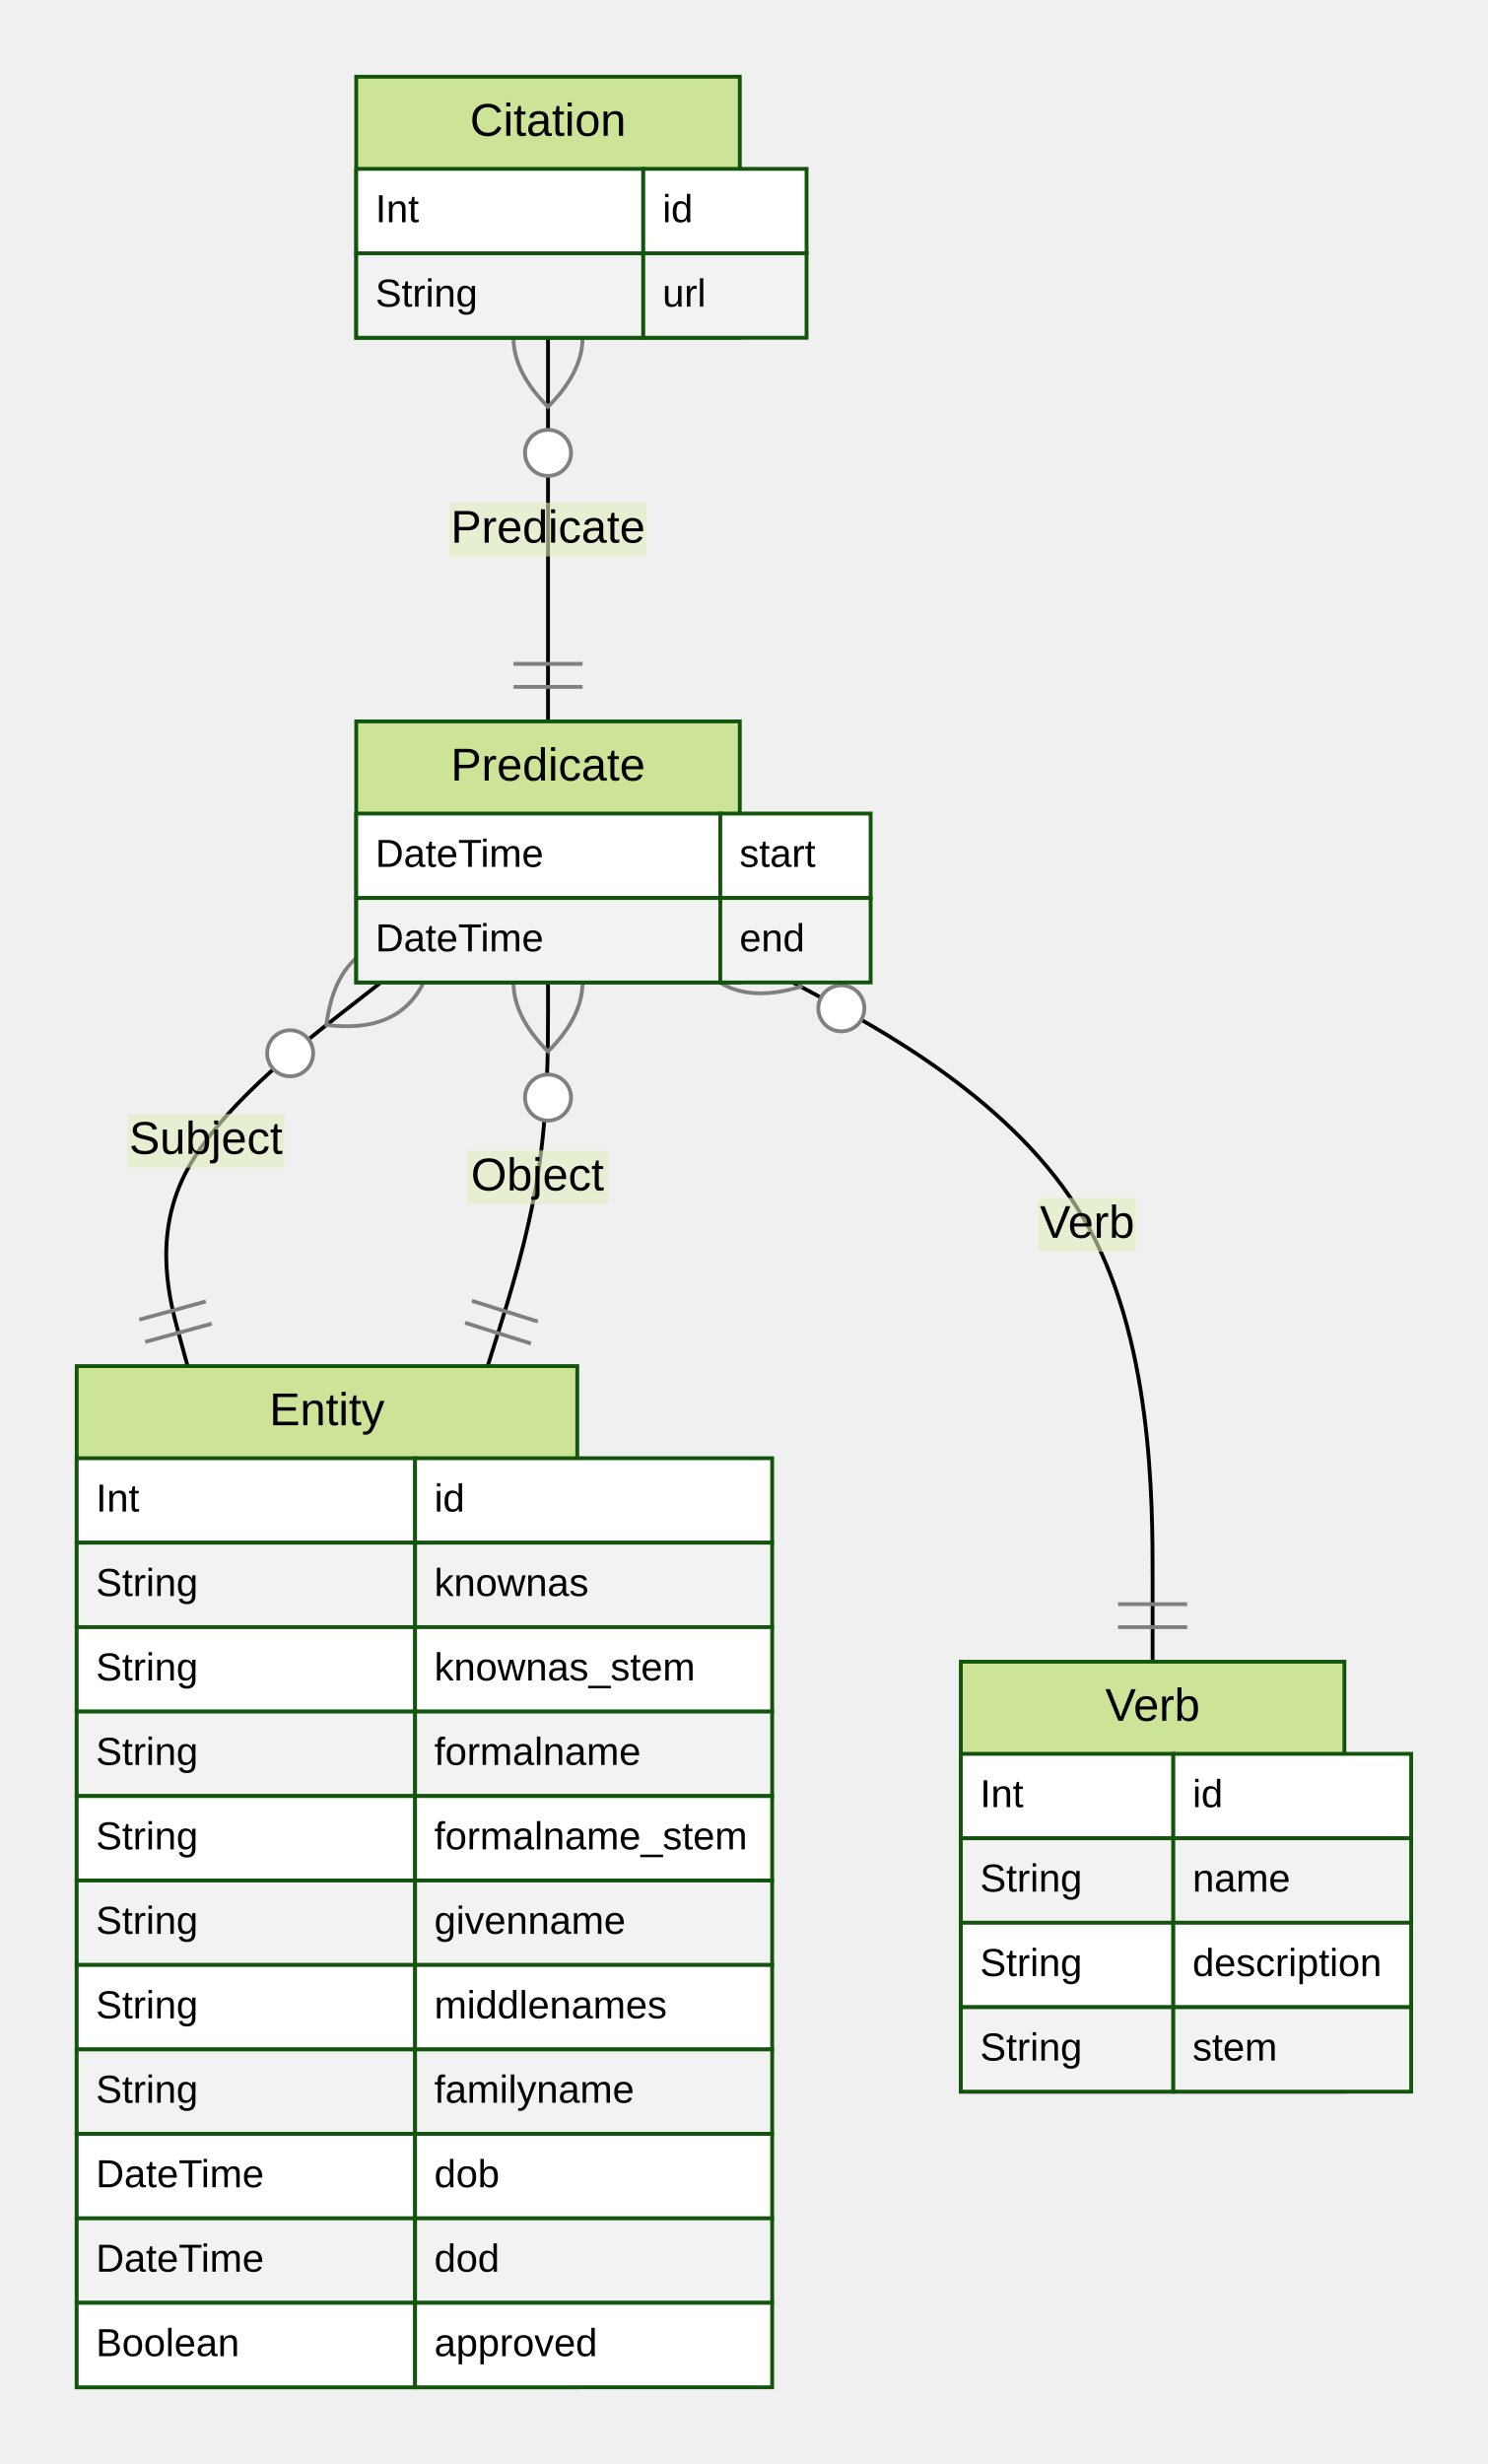
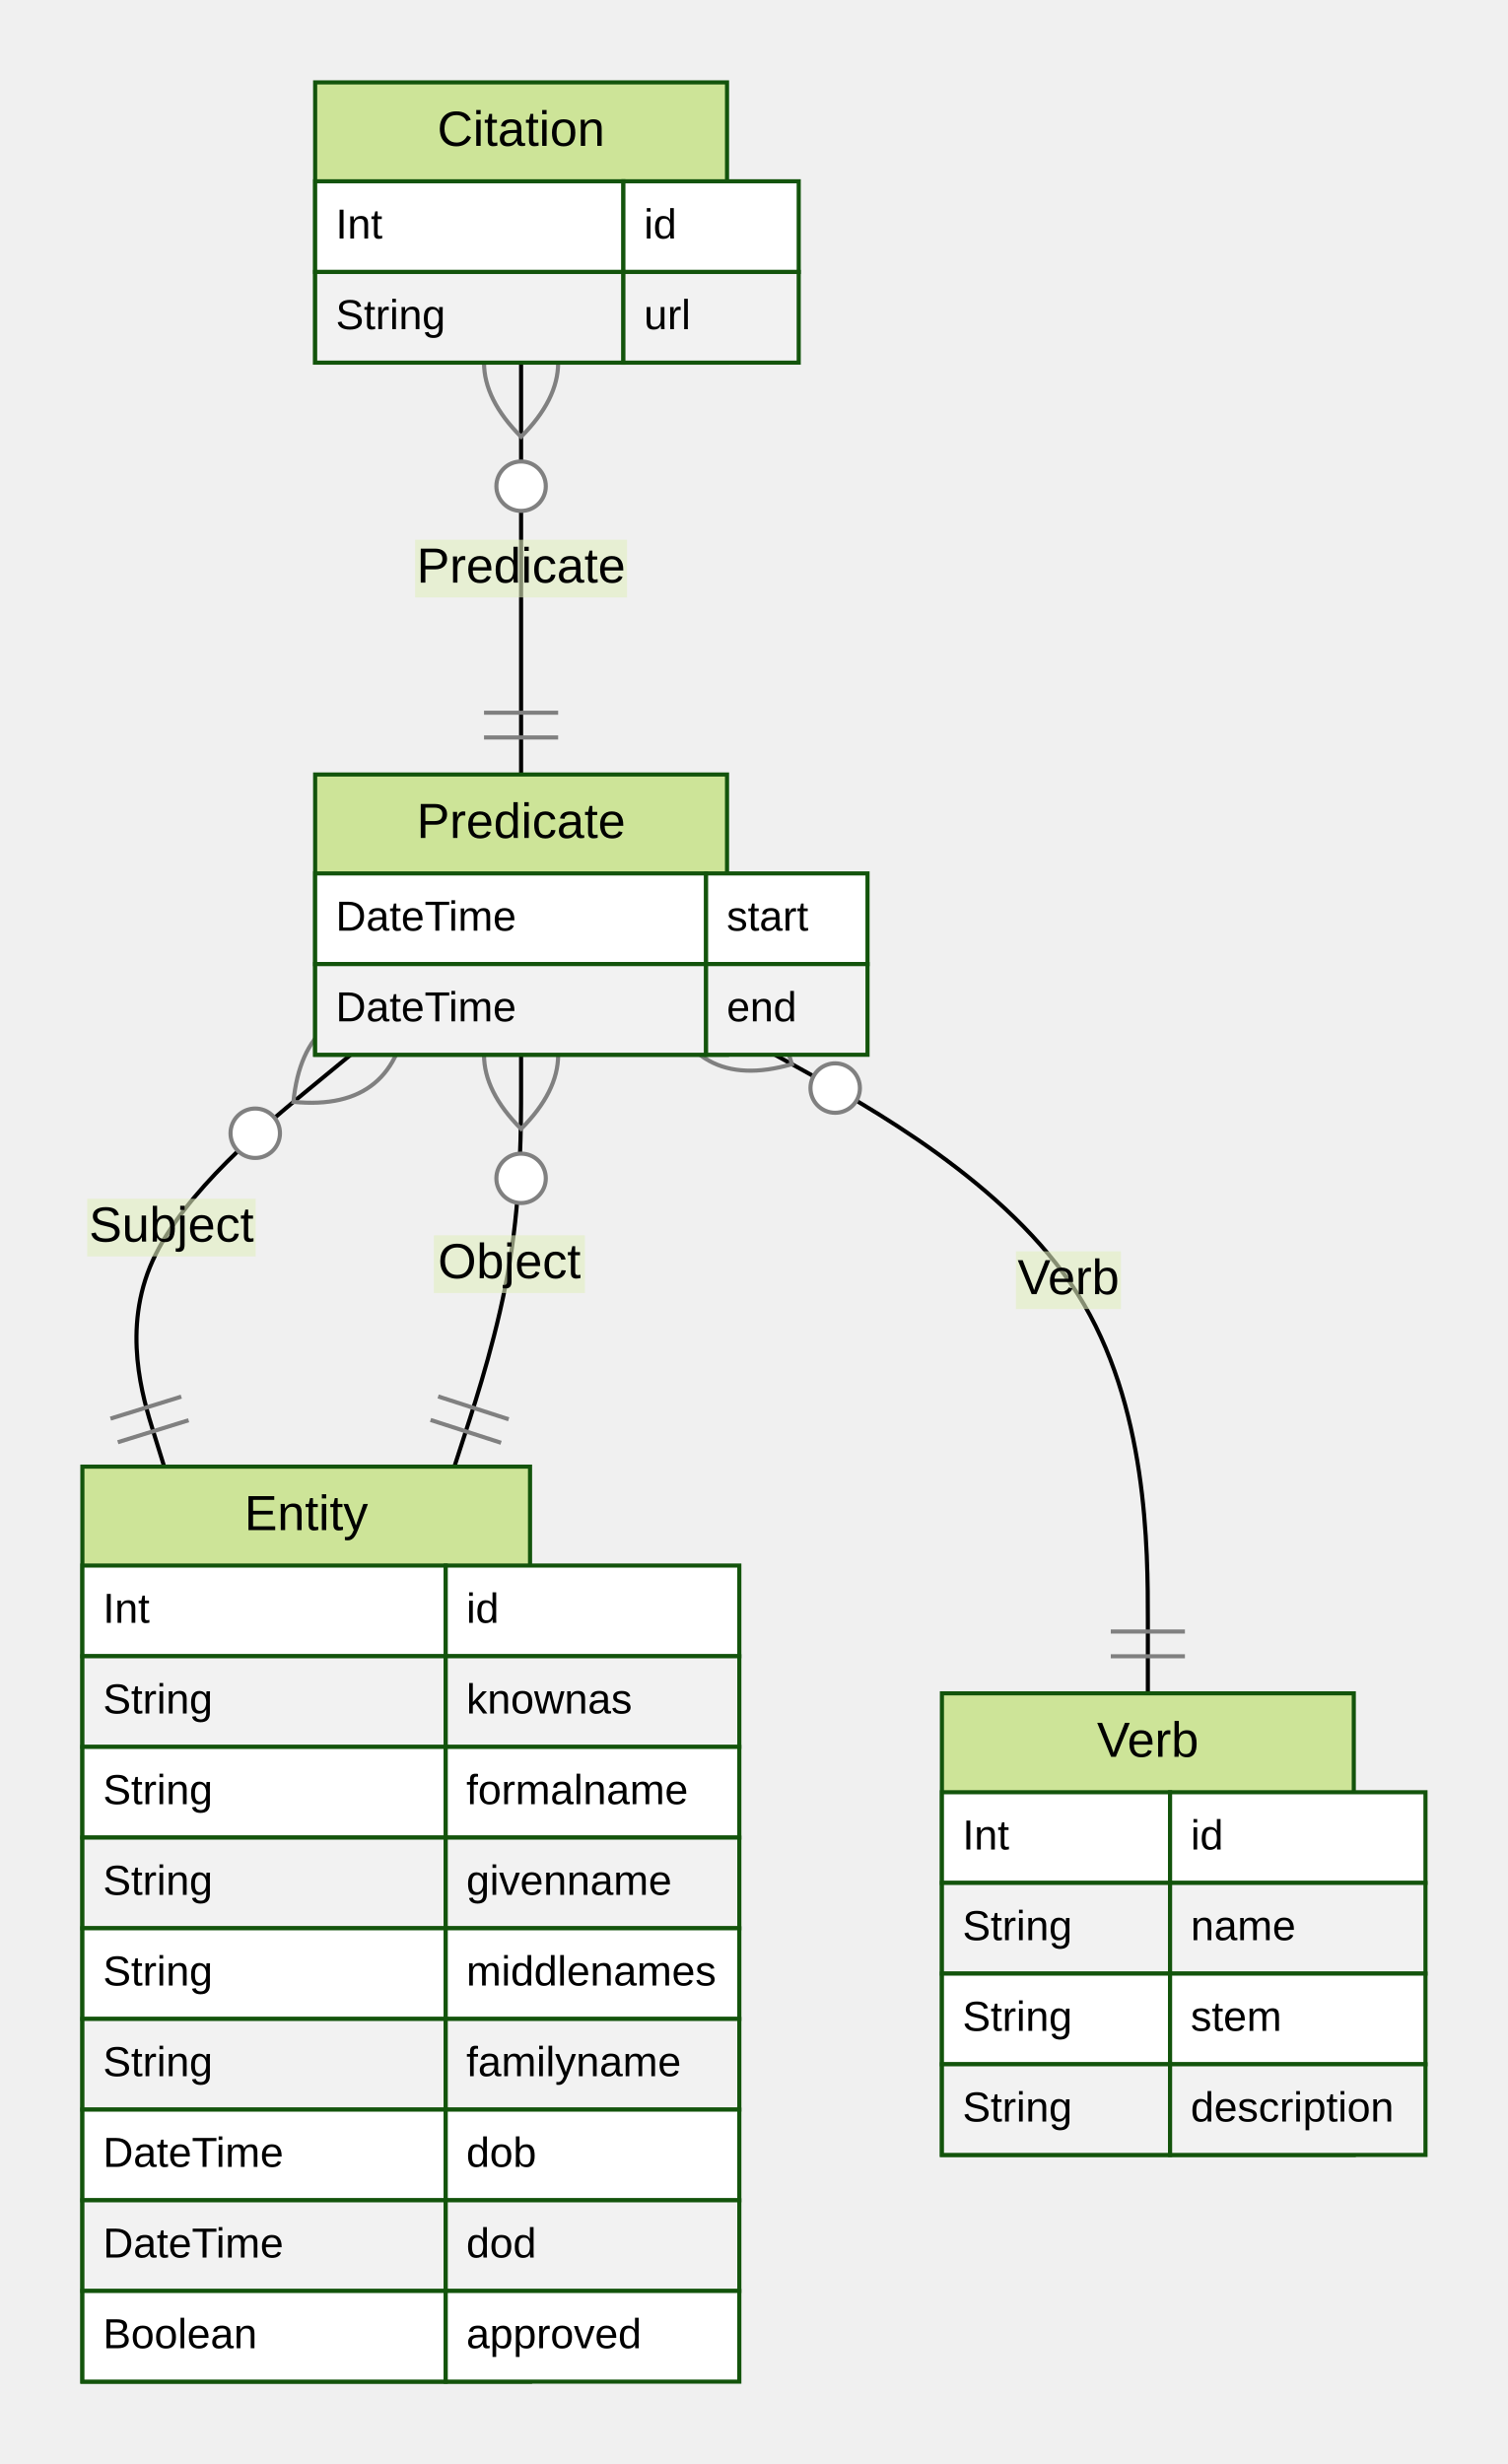
- <svg xmlns="http://www.w3.org/2000/svg" id="mermaid-0" width="100%" height="642.281" style="max-width: 387.906px;" viewBox="0 0 387.906 642.281">
+ <svg xmlns="http://www.w3.org/2000/svg" id="mermaid-0" width="100%" height="598.25" style="max-width: 366.094px;" viewBox="0 0 366.094 598.25">
  <style>#mermaid-0 {font-family:"trebuchet ms",verdana,arial,sans-serif;font-size:16px;fill:#000000;}#mermaid-0 .error-icon{fill:#552222;}#mermaid-0 .error-text{fill:#552222;stroke:#552222;}#mermaid-0 .edge-thickness-normal{stroke-width:2px;}#mermaid-0 .edge-thickness-thick{stroke-width:3.5px;}#mermaid-0 .edge-pattern-solid{stroke-dasharray:0;}#mermaid-0 .edge-pattern-dashed{stroke-dasharray:3;}#mermaid-0 .edge-pattern-dotted{stroke-dasharray:2;}#mermaid-0 .marker{fill:#000000;stroke:#000000;}#mermaid-0 .marker.cross{stroke:#000000;}#mermaid-0 svg{font-family:"trebuchet ms",verdana,arial,sans-serif;font-size:16px;}#mermaid-0 .entityBox{fill:#cde498;stroke:#13540c;}#mermaid-0 .attributeBoxOdd{fill:#ffffff;stroke:#13540c;}#mermaid-0 .attributeBoxEven{fill:#f2f2f2;stroke:#13540c;}#mermaid-0 .relationshipLabelBox{fill:hsl(78.158, 58.462%, 84.51%);opacity:0.7;background-color:hsl(78.158, 58.462%, 84.51%);}#mermaid-0 .relationshipLabelBox rect{opacity:0.5;}#mermaid-0 .relationshipLine{stroke:#000000;}#mermaid-0 :root{--mermaid-font-family:"trebuchet ms",verdana,arial,sans-serif;}</style>
  <g />
  <defs>
    <marker id="ONLY_ONE_START" refX="0" refY="9" markerWidth="18" markerHeight="18" orient="auto">
      <path stroke="gray" fill="none" d="M9,0 L9,18 M15,0 L15,18" />
    </marker>
  </defs>
  <defs>
    <marker id="ONLY_ONE_END" refX="18" refY="9" markerWidth="18" markerHeight="18" orient="auto">
      <path stroke="gray" fill="none" d="M3,0 L3,18 M9,0 L9,18" />
    </marker>
  </defs>
  <defs>
    <marker id="ZERO_OR_ONE_START" refX="0" refY="9" markerWidth="30" markerHeight="18" orient="auto">
      <circle stroke="gray" fill="white" cx="21" cy="9" r="6" />
      <path stroke="gray" fill="none" d="M9,0 L9,18" />
    </marker>
  </defs>
  <defs>
    <marker id="ZERO_OR_ONE_END" refX="30" refY="9" markerWidth="30" markerHeight="18" orient="auto">
      <circle stroke="gray" fill="white" cx="9" cy="9" r="6" />
      <path stroke="gray" fill="none" d="M21,0 L21,18" />
    </marker>
  </defs>
  <defs>
    <marker id="ONE_OR_MORE_START" refX="18" refY="18" markerWidth="45" markerHeight="36" orient="auto">
      <path stroke="gray" fill="none" d="M0,18 Q 18,0 36,18 Q 18,36 0,18 M42,9 L42,27" />
    </marker>
  </defs>
  <defs>
    <marker id="ONE_OR_MORE_END" refX="27" refY="18" markerWidth="45" markerHeight="36" orient="auto">
      <path stroke="gray" fill="none" d="M3,9 L3,27 M9,18 Q27,0 45,18 Q27,36 9,18" />
    </marker>
  </defs>
  <defs>
    <marker id="ZERO_OR_MORE_START" refX="18" refY="18" markerWidth="57" markerHeight="36" orient="auto">
      <circle stroke="gray" fill="white" cx="48" cy="18" r="6" />
      <path stroke="gray" fill="none" d="M0,18 Q18,0 36,18 Q18,36 0,18" />
    </marker>
  </defs>
  <defs>
    <marker id="ZERO_OR_MORE_END" refX="39" refY="18" markerWidth="57" markerHeight="36" orient="auto">
      <circle stroke="gray" fill="white" cx="9" cy="18" r="6" />
      <path stroke="gray" fill="none" d="M21,18 Q39,0 57,18 Q39,36 21,18" />
    </marker>
  </defs>
-   <path class="er relationshipLine" d="M142.875,88.047L142.875,96.38C142.875,104.714,142.875,121.38,142.875,138.047C142.875,154.714,142.875,171.38,142.875,179.714L142.875,188.047" stroke="gray" fill="none" marker-end="url(#ONLY_ONE_END)" marker-start="url(#ZERO_OR_MORE_START)" />
-   <path class="er relationshipLine" d="M99.295,256.094L88.621,264.427C77.946,272.76,56.598,289.427,48.2,306.094C39.801,322.76,44.353,339.427,46.629,347.76L48.904,356.094" stroke="gray" fill="none" marker-end="url(#ONLY_ONE_END)" marker-start="url(#ZERO_OR_MORE_START)" />
-   <path class="er relationshipLine" d="M142.875,256.094L142.875,264.427C142.875,272.76,142.875,289.427,140.252,306.094C137.63,322.76,132.384,339.427,129.761,347.76L127.139,356.094" stroke="gray" fill="none" marker-end="url(#ONLY_ONE_END)" marker-start="url(#ZERO_OR_MORE_START)" />
-   <path class="er relationshipLine" d="M192.875,248.723L210.812,258.285C228.75,267.847,264.625,286.97,282.562,317.708C300.5,348.445,300.5,390.797,300.5,411.973L300.5,433.148" stroke="gray" fill="none" marker-end="url(#ONLY_ONE_END)" marker-start="url(#ZERO_OR_MORE_START)" />
-   <g id="Verb" transform="translate(250.5,433.1484 )">
+   <path class="er relationshipLine" d="M126.516,88.047L126.516,96.38C126.516,104.714,126.516,121.38,126.516,138.047C126.516,154.714,126.516,171.38,126.516,179.714L126.516,188.047" stroke="gray" fill="none" marker-end="url(#ONLY_ONE_END)" marker-start="url(#ZERO_OR_MORE_START)" />
+   <path class="er relationshipLine" d="M85.143,256.094L75.01,264.427C64.877,272.76,44.61,289.427,37.064,306.094C29.517,322.76,34.691,339.427,37.277,347.76L39.864,356.094" stroke="gray" fill="none" marker-end="url(#ONLY_ONE_END)" marker-start="url(#ZERO_OR_MORE_START)" />
+   <path class="er relationshipLine" d="M126.516,256.094L126.516,264.427C126.516,272.76,126.516,289.427,123.817,306.094C121.117,322.76,115.719,339.427,113.02,347.76L110.321,356.094" stroke="gray" fill="none" marker-end="url(#ONLY_ONE_END)" marker-start="url(#ZERO_OR_MORE_START)" />
+   <path class="er relationshipLine" d="M176.516,249.678L193.544,259.081C210.573,268.484,244.63,287.289,261.659,314.198C278.688,341.107,278.688,376.12,278.688,393.626L278.688,411.133" stroke="gray" fill="none" marker-end="url(#ONLY_ONE_END)" marker-start="url(#ZERO_OR_MORE_START)" />
+   <g id="Verb" transform="translate(228.6875,411.1328 )">
    <rect class="er entityBox" fill="honeydew" fill-opacity="100%" stroke="gray" x="0" y="0" width="100" height="112.078" />
    <text class="er entityLabel" id="entity-Verb" x="0" y="0" dominant-baseline="middle" text-anchor="middle" style="font-family: &quot;trebuchet ms&quot;, verdana, arial, sans-serif;; font-size: 12px" transform="translate(50,12.00781)">Verb</text>
    <rect class="er attributeBoxOdd" fill="honeydew" fill-opacity="100%" stroke="gray" x="0" y="24.016" width="55.398" height="22.016" />
    <text class="er entityLabel" id="entity-Verb-attr-1-type" x="0" y="0" dominant-baseline="middle" text-anchor="left" style="font-family: &quot;trebuchet ms&quot;, verdana, arial, sans-serif;; font-size: 10.2px" transform="translate(5,35.02344)">Int</text>
    <rect class="er attributeBoxOdd" fill="honeydew" fill-opacity="100%" stroke="gray" x="55.398" y="24.016" width="62.008" height="22.016" />
    <text class="er entityLabel" id="entity-Verb-attr-1-name" x="0" y="0" dominant-baseline="middle" text-anchor="left" style="font-family: &quot;trebuchet ms&quot;, verdana, arial, sans-serif;; font-size: 10.2px" transform="translate(60.39844,35.02344)">id</text>
    <rect class="er attributeBoxEven" fill="honeydew" fill-opacity="100%" stroke="gray" x="0" y="46.031" width="55.398" height="22.016" />
    <text class="er entityLabel" id="entity-Verb-attr-2-type" x="0" y="0" dominant-baseline="middle" text-anchor="left" style="font-family: &quot;trebuchet ms&quot;, verdana, arial, sans-serif;; font-size: 10.2px" transform="translate(5,57.03906)">String</text>
    <rect class="er attributeBoxEven" fill="honeydew" fill-opacity="100%" stroke="gray" x="55.398" y="46.031" width="62.008" height="22.016" />
    <text class="er entityLabel" id="entity-Verb-attr-2-name" x="0" y="0" dominant-baseline="middle" text-anchor="left" style="font-family: &quot;trebuchet ms&quot;, verdana, arial, sans-serif;; font-size: 10.2px" transform="translate(60.39844,57.03906)">name</text>
    <rect class="er attributeBoxOdd" fill="honeydew" fill-opacity="100%" stroke="gray" x="0" y="68.047" width="55.398" height="22.016" />
    <text class="er entityLabel" id="entity-Verb-attr-3-type" x="0" y="0" dominant-baseline="middle" text-anchor="left" style="font-family: &quot;trebuchet ms&quot;, verdana, arial, sans-serif;; font-size: 10.2px" transform="translate(5,79.05469)">String</text>
    <rect class="er attributeBoxOdd" fill="honeydew" fill-opacity="100%" stroke="gray" x="55.398" y="68.047" width="62.008" height="22.016" />
-     <text class="er entityLabel" id="entity-Verb-attr-3-name" x="0" y="0" dominant-baseline="middle" text-anchor="left" style="font-family: &quot;trebuchet ms&quot;, verdana, arial, sans-serif;; font-size: 10.2px" transform="translate(60.39844,79.05469)">description</text>
+     <text class="er entityLabel" id="entity-Verb-attr-3-name" x="0" y="0" dominant-baseline="middle" text-anchor="left" style="font-family: &quot;trebuchet ms&quot;, verdana, arial, sans-serif;; font-size: 10.2px" transform="translate(60.39844,79.05469)">stem</text>
    <rect class="er attributeBoxEven" fill="honeydew" fill-opacity="100%" stroke="gray" x="0" y="90.062" width="55.398" height="22.016" />
    <text class="er entityLabel" id="entity-Verb-attr-4-type" x="0" y="0" dominant-baseline="middle" text-anchor="left" style="font-family: &quot;trebuchet ms&quot;, verdana, arial, sans-serif;; font-size: 10.2px" transform="translate(5,101.0703)">String</text>
    <rect class="er attributeBoxEven" fill="honeydew" fill-opacity="100%" stroke="gray" x="55.398" y="90.062" width="62.008" height="22.016" />
-     <text class="er entityLabel" id="entity-Verb-attr-4-name" x="0" y="0" dominant-baseline="middle" text-anchor="left" style="font-family: &quot;trebuchet ms&quot;, verdana, arial, sans-serif;; font-size: 10.2px" transform="translate(60.39844,101.0703)">stem</text>
+     <text class="er entityLabel" id="entity-Verb-attr-4-name" x="0" y="0" dominant-baseline="middle" text-anchor="left" style="font-family: &quot;trebuchet ms&quot;, verdana, arial, sans-serif;; font-size: 10.2px" transform="translate(60.39844,101.0703)">description</text>
  </g>
  <g id="Entity" transform="translate(20,356.0938 )">
-     <rect class="er entityBox" fill="honeydew" fill-opacity="100%" stroke="gray" x="0" y="0" width="130.5" height="266.188" />
-     <text class="er entityLabel" id="entity-Entity" x="0" y="0" dominant-baseline="middle" text-anchor="middle" style="font-family: &quot;trebuchet ms&quot;, verdana, arial, sans-serif;; font-size: 12px" transform="translate(65.25,12.00781)">Entity</text>
+     <rect class="er entityBox" fill="honeydew" fill-opacity="100%" stroke="gray" x="0" y="0" width="108.688" height="222.156" />
+     <text class="er entityLabel" id="entity-Entity" x="0" y="0" dominant-baseline="middle" text-anchor="middle" style="font-family: &quot;trebuchet ms&quot;, verdana, arial, sans-serif;; font-size: 12px" transform="translate(54.34375,12.00781)">Entity</text>
    <rect class="er attributeBoxOdd" fill="honeydew" fill-opacity="100%" stroke="gray" x="0" y="24.016" width="88.219" height="22.016" />
    <text class="er entityLabel" id="entity-Entity-attr-1-type" x="0" y="0" dominant-baseline="middle" text-anchor="left" style="font-family: &quot;trebuchet ms&quot;, verdana, arial, sans-serif;; font-size: 10.2px" transform="translate(5,35.02344)">Int</text>
-     <rect class="er attributeBoxOdd" fill="honeydew" fill-opacity="100%" stroke="gray" x="88.219" y="24.016" width="93.094" height="22.016" />
+     <rect class="er attributeBoxOdd" fill="honeydew" fill-opacity="100%" stroke="gray" x="88.219" y="24.016" width="71.281" height="22.016" />
    <text class="er entityLabel" id="entity-Entity-attr-1-name" x="0" y="0" dominant-baseline="middle" text-anchor="left" style="font-family: &quot;trebuchet ms&quot;, verdana, arial, sans-serif;; font-size: 10.2px" transform="translate(93.21875,35.02344)">id</text>
    <rect class="er attributeBoxEven" fill="honeydew" fill-opacity="100%" stroke="gray" x="0" y="46.031" width="88.219" height="22.016" />
    <text class="er entityLabel" id="entity-Entity-attr-2-type" x="0" y="0" dominant-baseline="middle" text-anchor="left" style="font-family: &quot;trebuchet ms&quot;, verdana, arial, sans-serif;; font-size: 10.2px" transform="translate(5,57.03906)">String</text>
-     <rect class="er attributeBoxEven" fill="honeydew" fill-opacity="100%" stroke="gray" x="88.219" y="46.031" width="93.094" height="22.016" />
+     <rect class="er attributeBoxEven" fill="honeydew" fill-opacity="100%" stroke="gray" x="88.219" y="46.031" width="71.281" height="22.016" />
    <text class="er entityLabel" id="entity-Entity-attr-2-name" x="0" y="0" dominant-baseline="middle" text-anchor="left" style="font-family: &quot;trebuchet ms&quot;, verdana, arial, sans-serif;; font-size: 10.2px" transform="translate(93.21875,57.03906)">knownas</text>
    <rect class="er attributeBoxOdd" fill="honeydew" fill-opacity="100%" stroke="gray" x="0" y="68.047" width="88.219" height="22.016" />
    <text class="er entityLabel" id="entity-Entity-attr-3-type" x="0" y="0" dominant-baseline="middle" text-anchor="left" style="font-family: &quot;trebuchet ms&quot;, verdana, arial, sans-serif;; font-size: 10.2px" transform="translate(5,79.05469)">String</text>
-     <rect class="er attributeBoxOdd" fill="honeydew" fill-opacity="100%" stroke="gray" x="88.219" y="68.047" width="93.094" height="22.016" />
-     <text class="er entityLabel" id="entity-Entity-attr-3-name" x="0" y="0" dominant-baseline="middle" text-anchor="left" style="font-family: &quot;trebuchet ms&quot;, verdana, arial, sans-serif;; font-size: 10.2px" transform="translate(93.21875,79.05469)">knownas_stem</text>
+     <rect class="er attributeBoxOdd" fill="honeydew" fill-opacity="100%" stroke="gray" x="88.219" y="68.047" width="71.281" height="22.016" />
+     <text class="er entityLabel" id="entity-Entity-attr-3-name" x="0" y="0" dominant-baseline="middle" text-anchor="left" style="font-family: &quot;trebuchet ms&quot;, verdana, arial, sans-serif;; font-size: 10.2px" transform="translate(93.21875,79.05469)">formalname</text>
    <rect class="er attributeBoxEven" fill="honeydew" fill-opacity="100%" stroke="gray" x="0" y="90.062" width="88.219" height="22.016" />
    <text class="er entityLabel" id="entity-Entity-attr-4-type" x="0" y="0" dominant-baseline="middle" text-anchor="left" style="font-family: &quot;trebuchet ms&quot;, verdana, arial, sans-serif;; font-size: 10.2px" transform="translate(5,101.0703)">String</text>
-     <rect class="er attributeBoxEven" fill="honeydew" fill-opacity="100%" stroke="gray" x="88.219" y="90.062" width="93.094" height="22.016" />
-     <text class="er entityLabel" id="entity-Entity-attr-4-name" x="0" y="0" dominant-baseline="middle" text-anchor="left" style="font-family: &quot;trebuchet ms&quot;, verdana, arial, sans-serif;; font-size: 10.2px" transform="translate(93.21875,101.0703)">formalname</text>
+     <rect class="er attributeBoxEven" fill="honeydew" fill-opacity="100%" stroke="gray" x="88.219" y="90.062" width="71.281" height="22.016" />
+     <text class="er entityLabel" id="entity-Entity-attr-4-name" x="0" y="0" dominant-baseline="middle" text-anchor="left" style="font-family: &quot;trebuchet ms&quot;, verdana, arial, sans-serif;; font-size: 10.2px" transform="translate(93.21875,101.0703)">givenname</text>
    <rect class="er attributeBoxOdd" fill="honeydew" fill-opacity="100%" stroke="gray" x="0" y="112.078" width="88.219" height="22.016" />
    <text class="er entityLabel" id="entity-Entity-attr-5-type" x="0" y="0" dominant-baseline="middle" text-anchor="left" style="font-family: &quot;trebuchet ms&quot;, verdana, arial, sans-serif;; font-size: 10.2px" transform="translate(5,123.0859)">String</text>
-     <rect class="er attributeBoxOdd" fill="honeydew" fill-opacity="100%" stroke="gray" x="88.219" y="112.078" width="93.094" height="22.016" />
-     <text class="er entityLabel" id="entity-Entity-attr-5-name" x="0" y="0" dominant-baseline="middle" text-anchor="left" style="font-family: &quot;trebuchet ms&quot;, verdana, arial, sans-serif;; font-size: 10.2px" transform="translate(93.21875,123.0859)">formalname_stem</text>
+     <rect class="er attributeBoxOdd" fill="honeydew" fill-opacity="100%" stroke="gray" x="88.219" y="112.078" width="71.281" height="22.016" />
+     <text class="er entityLabel" id="entity-Entity-attr-5-name" x="0" y="0" dominant-baseline="middle" text-anchor="left" style="font-family: &quot;trebuchet ms&quot;, verdana, arial, sans-serif;; font-size: 10.2px" transform="translate(93.21875,123.0859)">middlenames</text>
    <rect class="er attributeBoxEven" fill="honeydew" fill-opacity="100%" stroke="gray" x="0" y="134.094" width="88.219" height="22.016" />
    <text class="er entityLabel" id="entity-Entity-attr-6-type" x="0" y="0" dominant-baseline="middle" text-anchor="left" style="font-family: &quot;trebuchet ms&quot;, verdana, arial, sans-serif;; font-size: 10.2px" transform="translate(5,145.1016)">String</text>
-     <rect class="er attributeBoxEven" fill="honeydew" fill-opacity="100%" stroke="gray" x="88.219" y="134.094" width="93.094" height="22.016" />
-     <text class="er entityLabel" id="entity-Entity-attr-6-name" x="0" y="0" dominant-baseline="middle" text-anchor="left" style="font-family: &quot;trebuchet ms&quot;, verdana, arial, sans-serif;; font-size: 10.2px" transform="translate(93.21875,145.1016)">givenname</text>
+     <rect class="er attributeBoxEven" fill="honeydew" fill-opacity="100%" stroke="gray" x="88.219" y="134.094" width="71.281" height="22.016" />
+     <text class="er entityLabel" id="entity-Entity-attr-6-name" x="0" y="0" dominant-baseline="middle" text-anchor="left" style="font-family: &quot;trebuchet ms&quot;, verdana, arial, sans-serif;; font-size: 10.2px" transform="translate(93.21875,145.1016)">familyname</text>
    <rect class="er attributeBoxOdd" fill="honeydew" fill-opacity="100%" stroke="gray" x="0" y="156.109" width="88.219" height="22.016" />
-     <text class="er entityLabel" id="entity-Entity-attr-7-type" x="0" y="0" dominant-baseline="middle" text-anchor="left" style="font-family: &quot;trebuchet ms&quot;, verdana, arial, sans-serif;; font-size: 10.2px" transform="translate(5,167.1172)">String</text>
-     <rect class="er attributeBoxOdd" fill="honeydew" fill-opacity="100%" stroke="gray" x="88.219" y="156.109" width="93.094" height="22.016" />
-     <text class="er entityLabel" id="entity-Entity-attr-7-name" x="0" y="0" dominant-baseline="middle" text-anchor="left" style="font-family: &quot;trebuchet ms&quot;, verdana, arial, sans-serif;; font-size: 10.2px" transform="translate(93.21875,167.1172)">middlenames</text>
+     <text class="er entityLabel" id="entity-Entity-attr-7-type" x="0" y="0" dominant-baseline="middle" text-anchor="left" style="font-family: &quot;trebuchet ms&quot;, verdana, arial, sans-serif;; font-size: 10.2px" transform="translate(5,167.1172)">DateTime</text>
+     <rect class="er attributeBoxOdd" fill="honeydew" fill-opacity="100%" stroke="gray" x="88.219" y="156.109" width="71.281" height="22.016" />
+     <text class="er entityLabel" id="entity-Entity-attr-7-name" x="0" y="0" dominant-baseline="middle" text-anchor="left" style="font-family: &quot;trebuchet ms&quot;, verdana, arial, sans-serif;; font-size: 10.2px" transform="translate(93.21875,167.1172)">dob</text>
    <rect class="er attributeBoxEven" fill="honeydew" fill-opacity="100%" stroke="gray" x="0" y="178.125" width="88.219" height="22.016" />
-     <text class="er entityLabel" id="entity-Entity-attr-8-type" x="0" y="0" dominant-baseline="middle" text-anchor="left" style="font-family: &quot;trebuchet ms&quot;, verdana, arial, sans-serif;; font-size: 10.2px" transform="translate(5,189.1328)">String</text>
-     <rect class="er attributeBoxEven" fill="honeydew" fill-opacity="100%" stroke="gray" x="88.219" y="178.125" width="93.094" height="22.016" />
-     <text class="er entityLabel" id="entity-Entity-attr-8-name" x="0" y="0" dominant-baseline="middle" text-anchor="left" style="font-family: &quot;trebuchet ms&quot;, verdana, arial, sans-serif;; font-size: 10.2px" transform="translate(93.21875,189.1328)">familyname</text>
+     <text class="er entityLabel" id="entity-Entity-attr-8-type" x="0" y="0" dominant-baseline="middle" text-anchor="left" style="font-family: &quot;trebuchet ms&quot;, verdana, arial, sans-serif;; font-size: 10.2px" transform="translate(5,189.1328)">DateTime</text>
+     <rect class="er attributeBoxEven" fill="honeydew" fill-opacity="100%" stroke="gray" x="88.219" y="178.125" width="71.281" height="22.016" />
+     <text class="er entityLabel" id="entity-Entity-attr-8-name" x="0" y="0" dominant-baseline="middle" text-anchor="left" style="font-family: &quot;trebuchet ms&quot;, verdana, arial, sans-serif;; font-size: 10.2px" transform="translate(93.21875,189.1328)">dod</text>
    <rect class="er attributeBoxOdd" fill="honeydew" fill-opacity="100%" stroke="gray" x="0" y="200.141" width="88.219" height="22.016" />
-     <text class="er entityLabel" id="entity-Entity-attr-9-type" x="0" y="0" dominant-baseline="middle" text-anchor="left" style="font-family: &quot;trebuchet ms&quot;, verdana, arial, sans-serif;; font-size: 10.2px" transform="translate(5,211.1484)">DateTime</text>
-     <rect class="er attributeBoxOdd" fill="honeydew" fill-opacity="100%" stroke="gray" x="88.219" y="200.141" width="93.094" height="22.016" />
-     <text class="er entityLabel" id="entity-Entity-attr-9-name" x="0" y="0" dominant-baseline="middle" text-anchor="left" style="font-family: &quot;trebuchet ms&quot;, verdana, arial, sans-serif;; font-size: 10.2px" transform="translate(93.21875,211.1484)">dob</text>
-     <rect class="er attributeBoxEven" fill="honeydew" fill-opacity="100%" stroke="gray" x="0" y="222.156" width="88.219" height="22.016" />
-     <text class="er entityLabel" id="entity-Entity-attr-10-type" x="0" y="0" dominant-baseline="middle" text-anchor="left" style="font-family: &quot;trebuchet ms&quot;, verdana, arial, sans-serif;; font-size: 10.2px" transform="translate(5,233.1641)">DateTime</text>
-     <rect class="er attributeBoxEven" fill="honeydew" fill-opacity="100%" stroke="gray" x="88.219" y="222.156" width="93.094" height="22.016" />
-     <text class="er entityLabel" id="entity-Entity-attr-10-name" x="0" y="0" dominant-baseline="middle" text-anchor="left" style="font-family: &quot;trebuchet ms&quot;, verdana, arial, sans-serif;; font-size: 10.2px" transform="translate(93.21875,233.1641)">dod</text>
-     <rect class="er attributeBoxOdd" fill="honeydew" fill-opacity="100%" stroke="gray" x="0" y="244.172" width="88.219" height="22.016" />
-     <text class="er entityLabel" id="entity-Entity-attr-11-type" x="0" y="0" dominant-baseline="middle" text-anchor="left" style="font-family: &quot;trebuchet ms&quot;, verdana, arial, sans-serif;; font-size: 10.2px" transform="translate(5,255.1797)">Boolean</text>
-     <rect class="er attributeBoxOdd" fill="honeydew" fill-opacity="100%" stroke="gray" x="88.219" y="244.172" width="93.094" height="22.016" />
-     <text class="er entityLabel" id="entity-Entity-attr-11-name" x="0" y="0" dominant-baseline="middle" text-anchor="left" style="font-family: &quot;trebuchet ms&quot;, verdana, arial, sans-serif;; font-size: 10.2px" transform="translate(93.21875,255.1797)">approved</text>
+     <text class="er entityLabel" id="entity-Entity-attr-9-type" x="0" y="0" dominant-baseline="middle" text-anchor="left" style="font-family: &quot;trebuchet ms&quot;, verdana, arial, sans-serif;; font-size: 10.2px" transform="translate(5,211.1484)">Boolean</text>
+     <rect class="er attributeBoxOdd" fill="honeydew" fill-opacity="100%" stroke="gray" x="88.219" y="200.141" width="71.281" height="22.016" />
+     <text class="er entityLabel" id="entity-Entity-attr-9-name" x="0" y="0" dominant-baseline="middle" text-anchor="left" style="font-family: &quot;trebuchet ms&quot;, verdana, arial, sans-serif;; font-size: 10.2px" transform="translate(93.21875,211.1484)">approved</text>
  </g>
-   <g id="Citation" transform="translate(92.875,20 )">
+   <g id="Citation" transform="translate(76.51562,20 )">
    <rect class="er entityBox" fill="honeydew" fill-opacity="100%" stroke="gray" x="0" y="0" width="100" height="68.047" />
    <text class="er entityLabel" id="entity-Citation" x="0" y="0" dominant-baseline="middle" text-anchor="middle" style="font-family: &quot;trebuchet ms&quot;, verdana, arial, sans-serif;; font-size: 12px" transform="translate(50,12.00781)">Citation</text>
    <rect class="er attributeBoxOdd" fill="honeydew" fill-opacity="100%" stroke="gray" x="0" y="24.016" width="74.836" height="22.016" />
    <text class="er entityLabel" id="entity-Citation-attr-1-type" x="0" y="0" dominant-baseline="middle" text-anchor="left" style="font-family: &quot;trebuchet ms&quot;, verdana, arial, sans-serif;; font-size: 10.2px" transform="translate(5,35.02344)">Int</text>
    <rect class="er attributeBoxOdd" fill="honeydew" fill-opacity="100%" stroke="gray" x="74.836" y="24.016" width="42.57" height="22.016" />
    <text class="er entityLabel" id="entity-Citation-attr-1-name" x="0" y="0" dominant-baseline="middle" text-anchor="left" style="font-family: &quot;trebuchet ms&quot;, verdana, arial, sans-serif;; font-size: 10.2px" transform="translate(79.83594,35.02344)">id</text>
    <rect class="er attributeBoxEven" fill="honeydew" fill-opacity="100%" stroke="gray" x="0" y="46.031" width="74.836" height="22.016" />
    <text class="er entityLabel" id="entity-Citation-attr-2-type" x="0" y="0" dominant-baseline="middle" text-anchor="left" style="font-family: &quot;trebuchet ms&quot;, verdana, arial, sans-serif;; font-size: 10.2px" transform="translate(5,57.03906)">String</text>
    <rect class="er attributeBoxEven" fill="honeydew" fill-opacity="100%" stroke="gray" x="74.836" y="46.031" width="42.57" height="22.016" />
    <text class="er entityLabel" id="entity-Citation-attr-2-name" x="0" y="0" dominant-baseline="middle" text-anchor="left" style="font-family: &quot;trebuchet ms&quot;, verdana, arial, sans-serif;; font-size: 10.2px" transform="translate(79.83594,57.03906)">url</text>
  </g>
-   <g id="Predicate" transform="translate(92.875,188.0469 )">
+   <g id="Predicate" transform="translate(76.51562,188.0469 )">
    <rect class="er entityBox" fill="honeydew" fill-opacity="100%" stroke="gray" x="0" y="0" width="100" height="68.047" />
    <text class="er entityLabel" id="entity-Predicate" x="0" y="0" dominant-baseline="middle" text-anchor="middle" style="font-family: &quot;trebuchet ms&quot;, verdana, arial, sans-serif;; font-size: 12px" transform="translate(50,12.00781)">Predicate</text>
    <rect class="er attributeBoxOdd" fill="honeydew" fill-opacity="100%" stroke="gray" x="0" y="24.016" width="94.914" height="22.016" />
    <text class="er entityLabel" id="entity-Predicate-attr-1-type" x="0" y="0" dominant-baseline="middle" text-anchor="left" style="font-family: &quot;trebuchet ms&quot;, verdana, arial, sans-serif;; font-size: 10.2px" transform="translate(5,35.02344)">DateTime</text>
    <rect class="er attributeBoxOdd" fill="honeydew" fill-opacity="100%" stroke="gray" x="94.914" y="24.016" width="39.195" height="22.016" />
    <text class="er entityLabel" id="entity-Predicate-attr-1-name" x="0" y="0" dominant-baseline="middle" text-anchor="left" style="font-family: &quot;trebuchet ms&quot;, verdana, arial, sans-serif;; font-size: 10.2px" transform="translate(99.91406,35.02344)">start</text>
    <rect class="er attributeBoxEven" fill="honeydew" fill-opacity="100%" stroke="gray" x="0" y="46.031" width="94.914" height="22.016" />
    <text class="er entityLabel" id="entity-Predicate-attr-2-type" x="0" y="0" dominant-baseline="middle" text-anchor="left" style="font-family: &quot;trebuchet ms&quot;, verdana, arial, sans-serif;; font-size: 10.2px" transform="translate(5,57.03906)">DateTime</text>
    <rect class="er attributeBoxEven" fill="honeydew" fill-opacity="100%" stroke="gray" x="94.914" y="46.031" width="39.195" height="22.016" />
    <text class="er entityLabel" id="entity-Predicate-attr-2-name" x="0" y="0" dominant-baseline="middle" text-anchor="left" style="font-family: &quot;trebuchet ms&quot;, verdana, arial, sans-serif;; font-size: 10.2px" transform="translate(99.91406,57.03906)">end</text>
  </g>
-   <rect class="er relationshipLabelBox" x="117.148" y="131.039" width="51.453" height="14.016" fill="white" fill-opacity="85%" />
-   <text class="er relationshipLabel" id="rel1" x="142.875" y="138.047" text-anchor="middle" dominant-baseline="middle" style="font-family: &quot;trebuchet ms&quot;, verdana, arial, sans-serif;; font-size: 12px">Predicate</text>
-   <rect class="er relationshipLabelBox" x="33.223" y="290.365" width="40.922" height="14.016" fill="white" fill-opacity="85%" />
-   <text class="er relationshipLabel" id="rel2" x="53.684" y="297.373" text-anchor="middle" dominant-baseline="middle" style="font-family: &quot;trebuchet ms&quot;, verdana, arial, sans-serif;; font-size: 12px">Subject</text>
-   <rect class="er relationshipLabelBox" x="121.789" y="299.885" width="36.672" height="14.016" fill="white" fill-opacity="85%" />
-   <text class="er relationshipLabel" id="rel3" x="140.125" y="306.892" text-anchor="middle" dominant-baseline="middle" style="font-family: &quot;trebuchet ms&quot;, verdana, arial, sans-serif;; font-size: 12px">Object</text>
-   <rect class="er relationshipLabelBox" x="270.691" y="312.241" width="25.5" height="14.016" fill="white" fill-opacity="85%" />
-   <text class="er relationshipLabel" id="rel4" x="283.441" y="319.249" text-anchor="middle" dominant-baseline="middle" style="font-family: &quot;trebuchet ms&quot;, verdana, arial, sans-serif;; font-size: 12px">Verb</text>
+   <rect class="er relationshipLabelBox" x="100.789" y="131.039" width="51.453" height="14.016" fill="white" fill-opacity="85%" />
+   <text class="er relationshipLabel" id="rel1" x="126.516" y="138.047" text-anchor="middle" dominant-baseline="middle" style="font-family: &quot;trebuchet ms&quot;, verdana, arial, sans-serif;; font-size: 12px">Predicate</text>
+   <rect class="er relationshipLabelBox" x="21.159" y="291.044" width="40.922" height="14.016" fill="white" fill-opacity="85%" />
+   <text class="er relationshipLabel" id="rel2" x="41.62" y="298.052" text-anchor="middle" dominant-baseline="middle" style="font-family: &quot;trebuchet ms&quot;, verdana, arial, sans-serif;; font-size: 12px">Subject</text>
+   <rect class="er relationshipLabelBox" x="105.341" y="299.93" width="36.672" height="14.016" fill="white" fill-opacity="85%" />
+   <text class="er relationshipLabel" id="rel3" x="123.677" y="306.938" text-anchor="middle" dominant-baseline="middle" style="font-family: &quot;trebuchet ms&quot;, verdana, arial, sans-serif;; font-size: 12px">Object</text>
+   <rect class="er relationshipLabelBox" x="246.654" y="303.812" width="25.5" height="14.016" fill="white" fill-opacity="85%" />
+   <text class="er relationshipLabel" id="rel4" x="259.404" y="310.82" text-anchor="middle" dominant-baseline="middle" style="font-family: &quot;trebuchet ms&quot;, verdana, arial, sans-serif;; font-size: 12px">Verb</text>
</svg>
